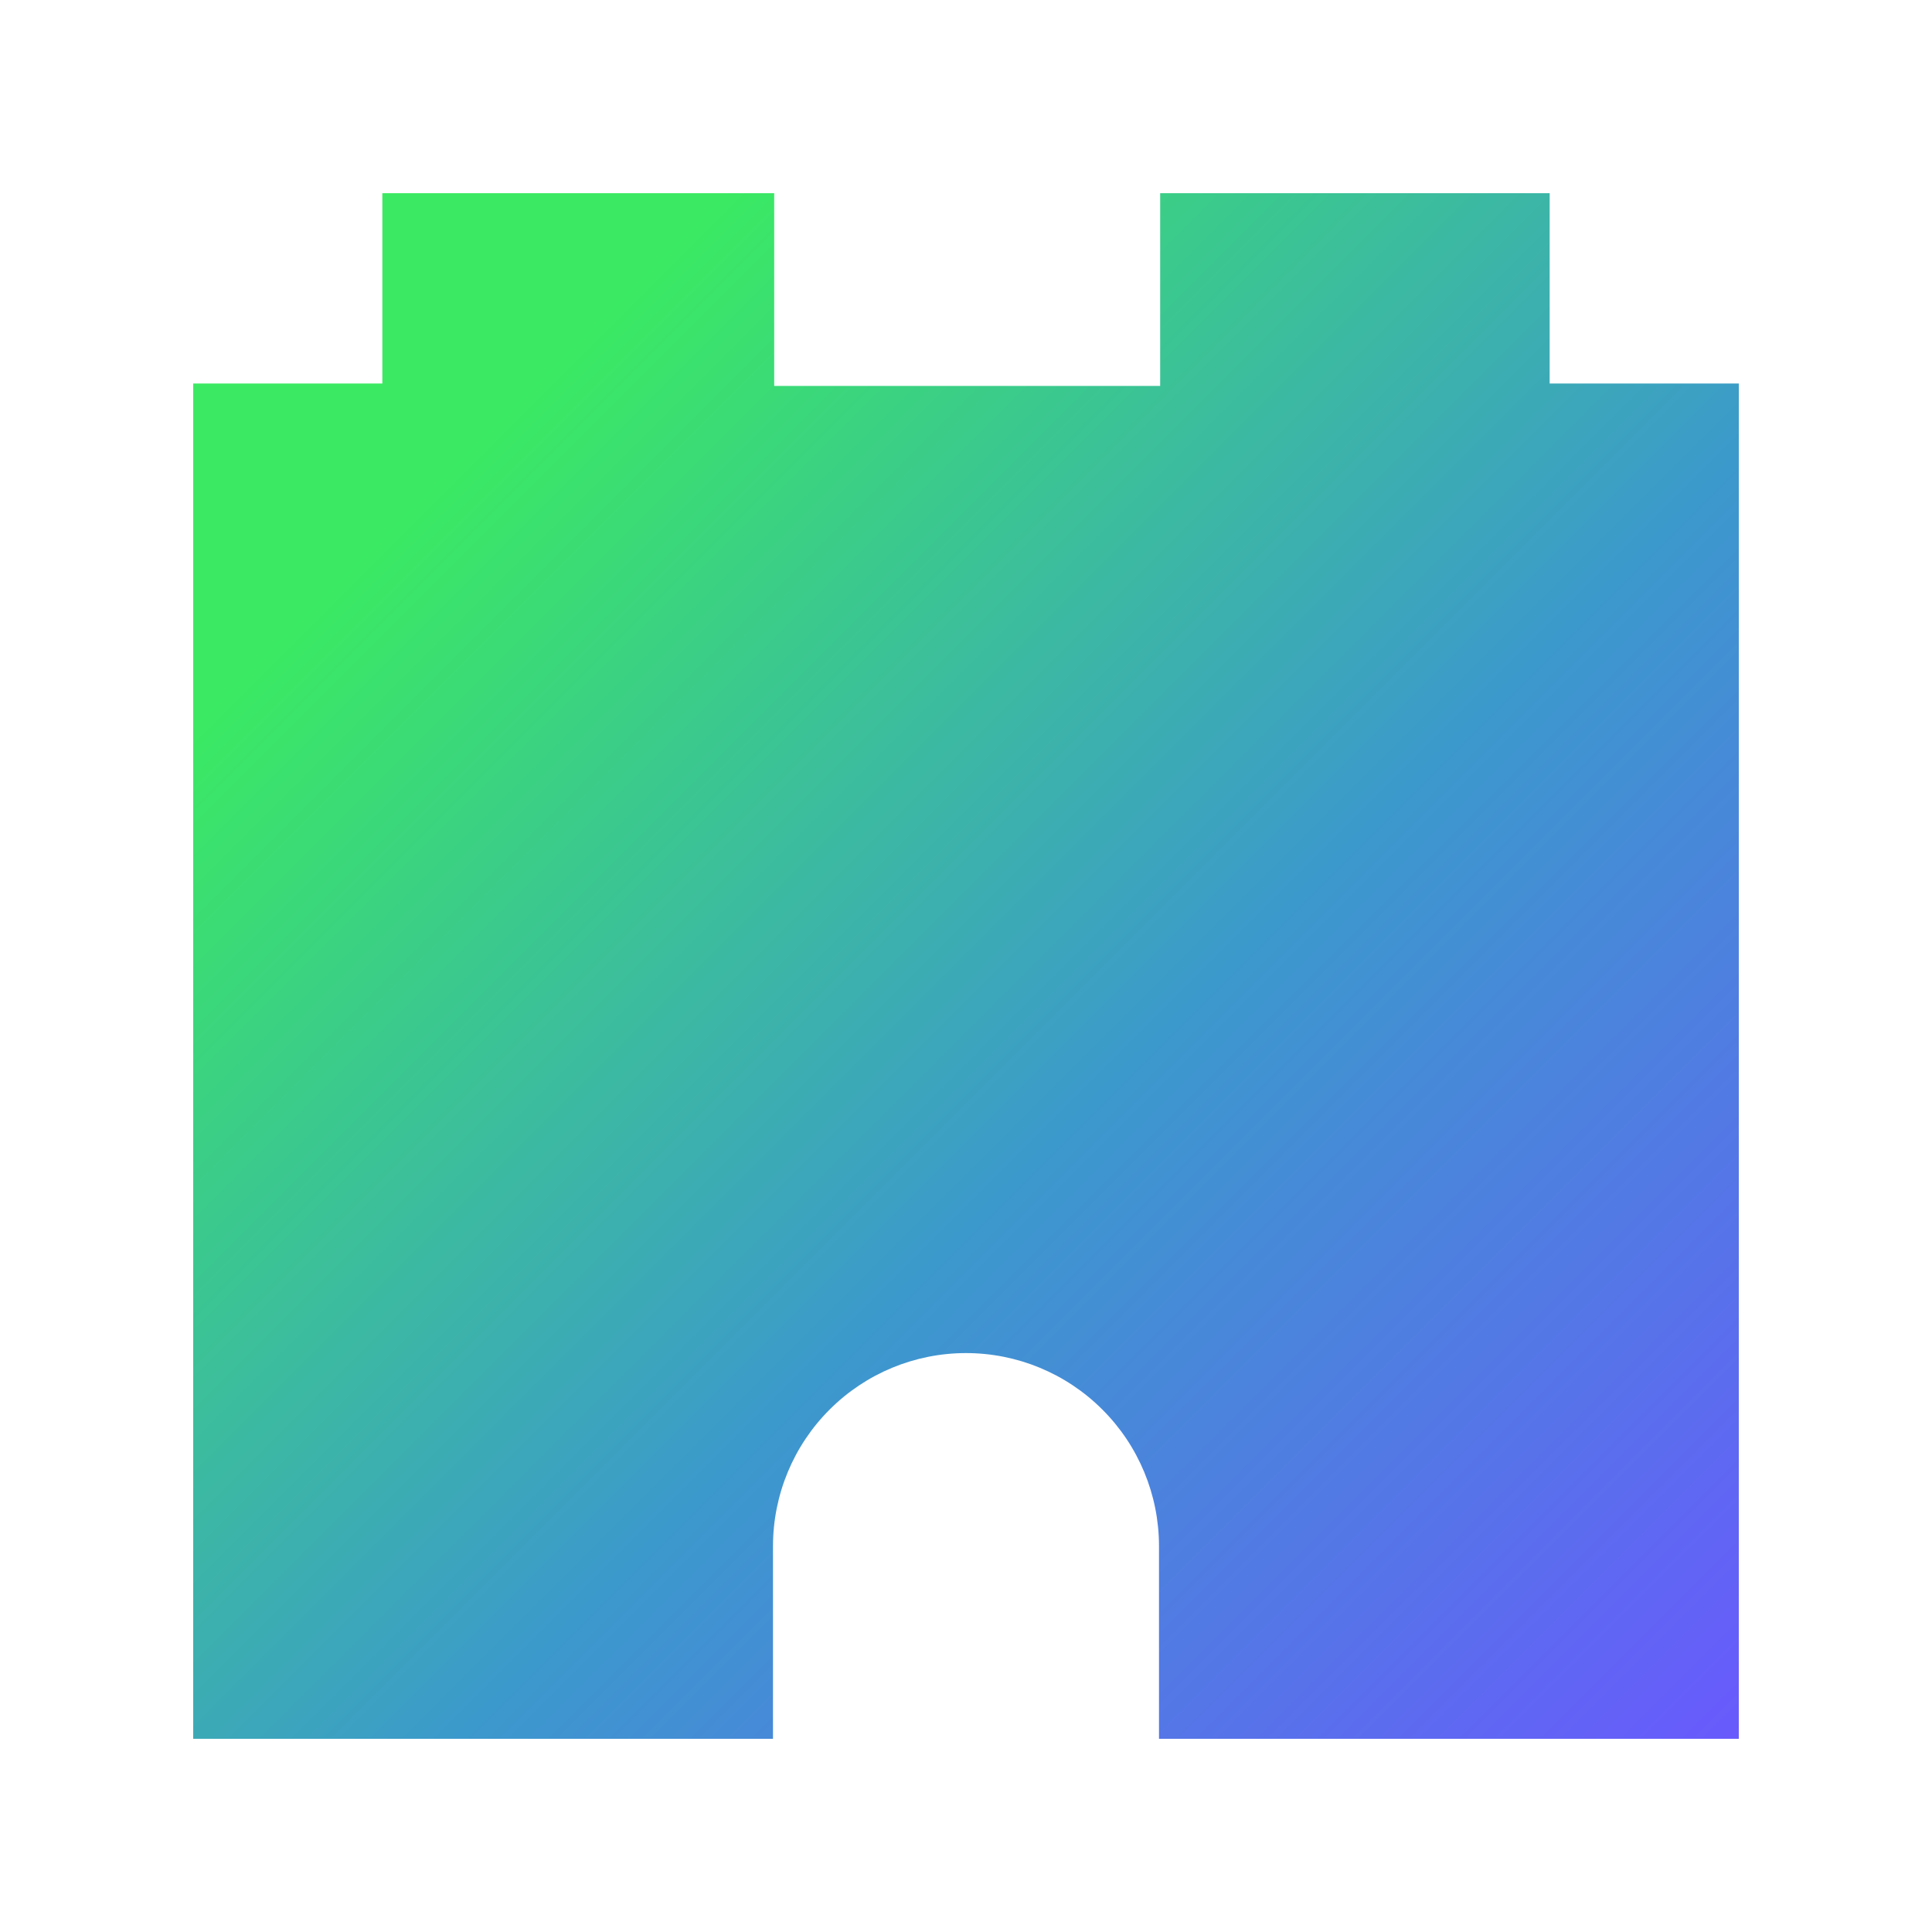
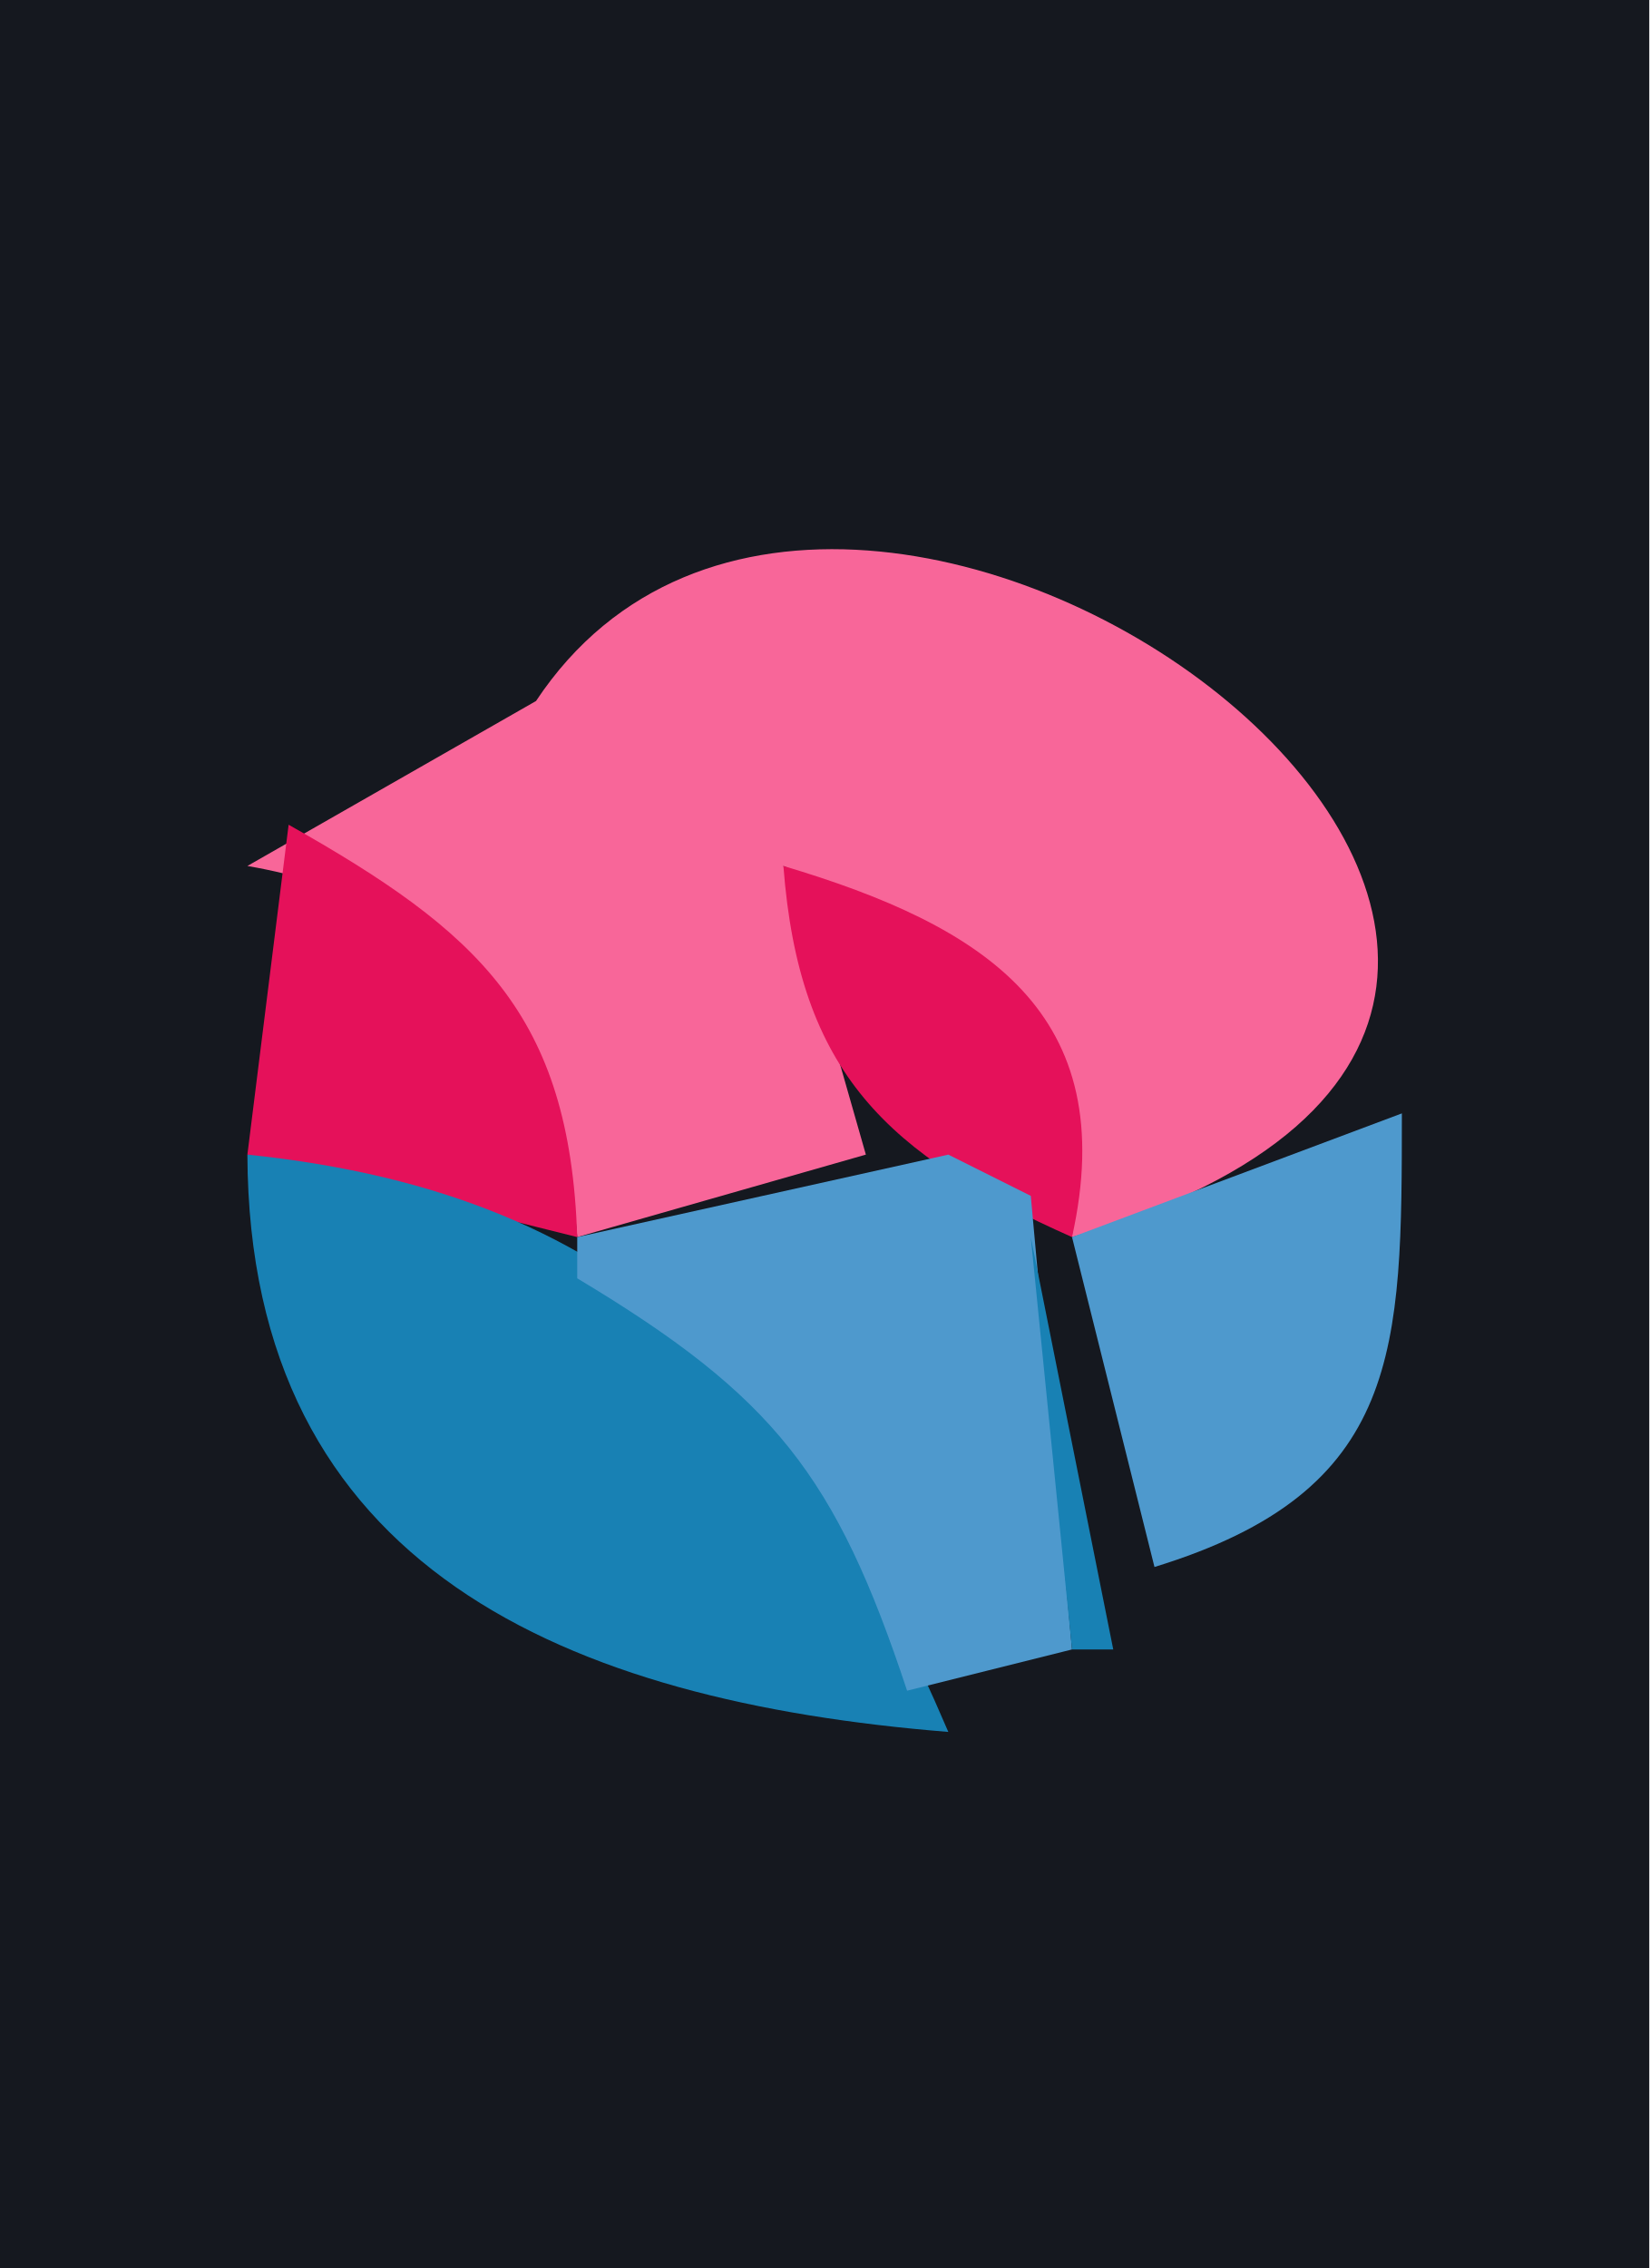
- <svg xmlns="http://www.w3.org/2000/svg" width="40" height="40" viewBox="0 0 40 40" fill="none">
-   <path d="M32.084 7.94V4H24.02V7.99H16.029V4H7.916V7.94H4V36H16.004V32.005C16.006 30.946 16.427 29.931 17.177 29.183C17.926 28.434 18.941 28.014 20 28.014C21.059 28.014 22.074 28.434 22.823 29.183C23.573 29.931 23.994 30.946 23.996 32.005V36H36V7.94H32.084Z" fill="url(#paint0_linear)" />
-   <defs>
-     <linearGradient id="paint0_linear" x1="2.942" y1="4.9" x2="37.777" y2="39.734" gradientUnits="userSpaceOnUse">
-       <stop offset="0.159" stop-color="#3BEA62" />
-       <stop offset="0.54" stop-color="#3C99CC" />
-       <stop offset="0.937" stop-color="#6B57FF" />
-     </linearGradient>
-   </defs>
+ <svg xmlns="http://www.w3.org/2000/svg" width="40" height="55">
+   <path style="fill:#15181f; stroke:none;" d="M0 0L0 55L40 55L40 0L0 0z" />
+   <path style="fill:#f86699; stroke:none;" d="M13 17L6 21C11.007 21.868 13.617 25.031 14 30L21 28L19 21C23.418 22.95 26.435 24.852 26 30C45.754 24.276 20.668 5.441 13 17z" />
+   <path style="fill:#e5115a; stroke:none;" d="M12 16L13 17L12 16M14 16L15 17L14 16M7 20L6 28L14 30C13.82 24.587 11.605 22.598 7 20M19 21C19.381 26.015 21.502 27.998 26 30C27.208 24.565 23.886 22.456 19 21z" />
+   <path style="fill:#15181f; stroke:none;" d="M7 27L8 28L7 27z" />
+   <path style="fill:#4e99cd; stroke:none;" d="M26 30L28 38C34.022 36.151 33.996 32.728 34 27L26 30z" />
+   <path style="fill:#1881b4; stroke:none;" d="M6 28C6.036 38.041 13.772 41.257 23 42C19.55 33.947 15.484 28.977 6 28z" />
+   <path style="fill:#4e99cd; stroke:none;" d="M14 30L14 31C18.77 33.86 20.272 35.779 22 41L26 40L25 29L23 28L14 30z" />
+   <path style="fill:#1881b4; stroke:none;" d="M21 28L22 29L21 28M32 28L33 29L32 28M23 29L24 30L23 29M30 29L31 30L30 29M25 30L26 40L27 40L25 30M28 30L29 31L28 30M24 40L25 41L24 40z" />
+   <path style="fill:#4e99cd; stroke:none;" d="M21 41L22 42L21 41z" />
+   <path style="fill:#1881b4; stroke:none;" d="M4 42L5 43L4 42z" />
</svg>
